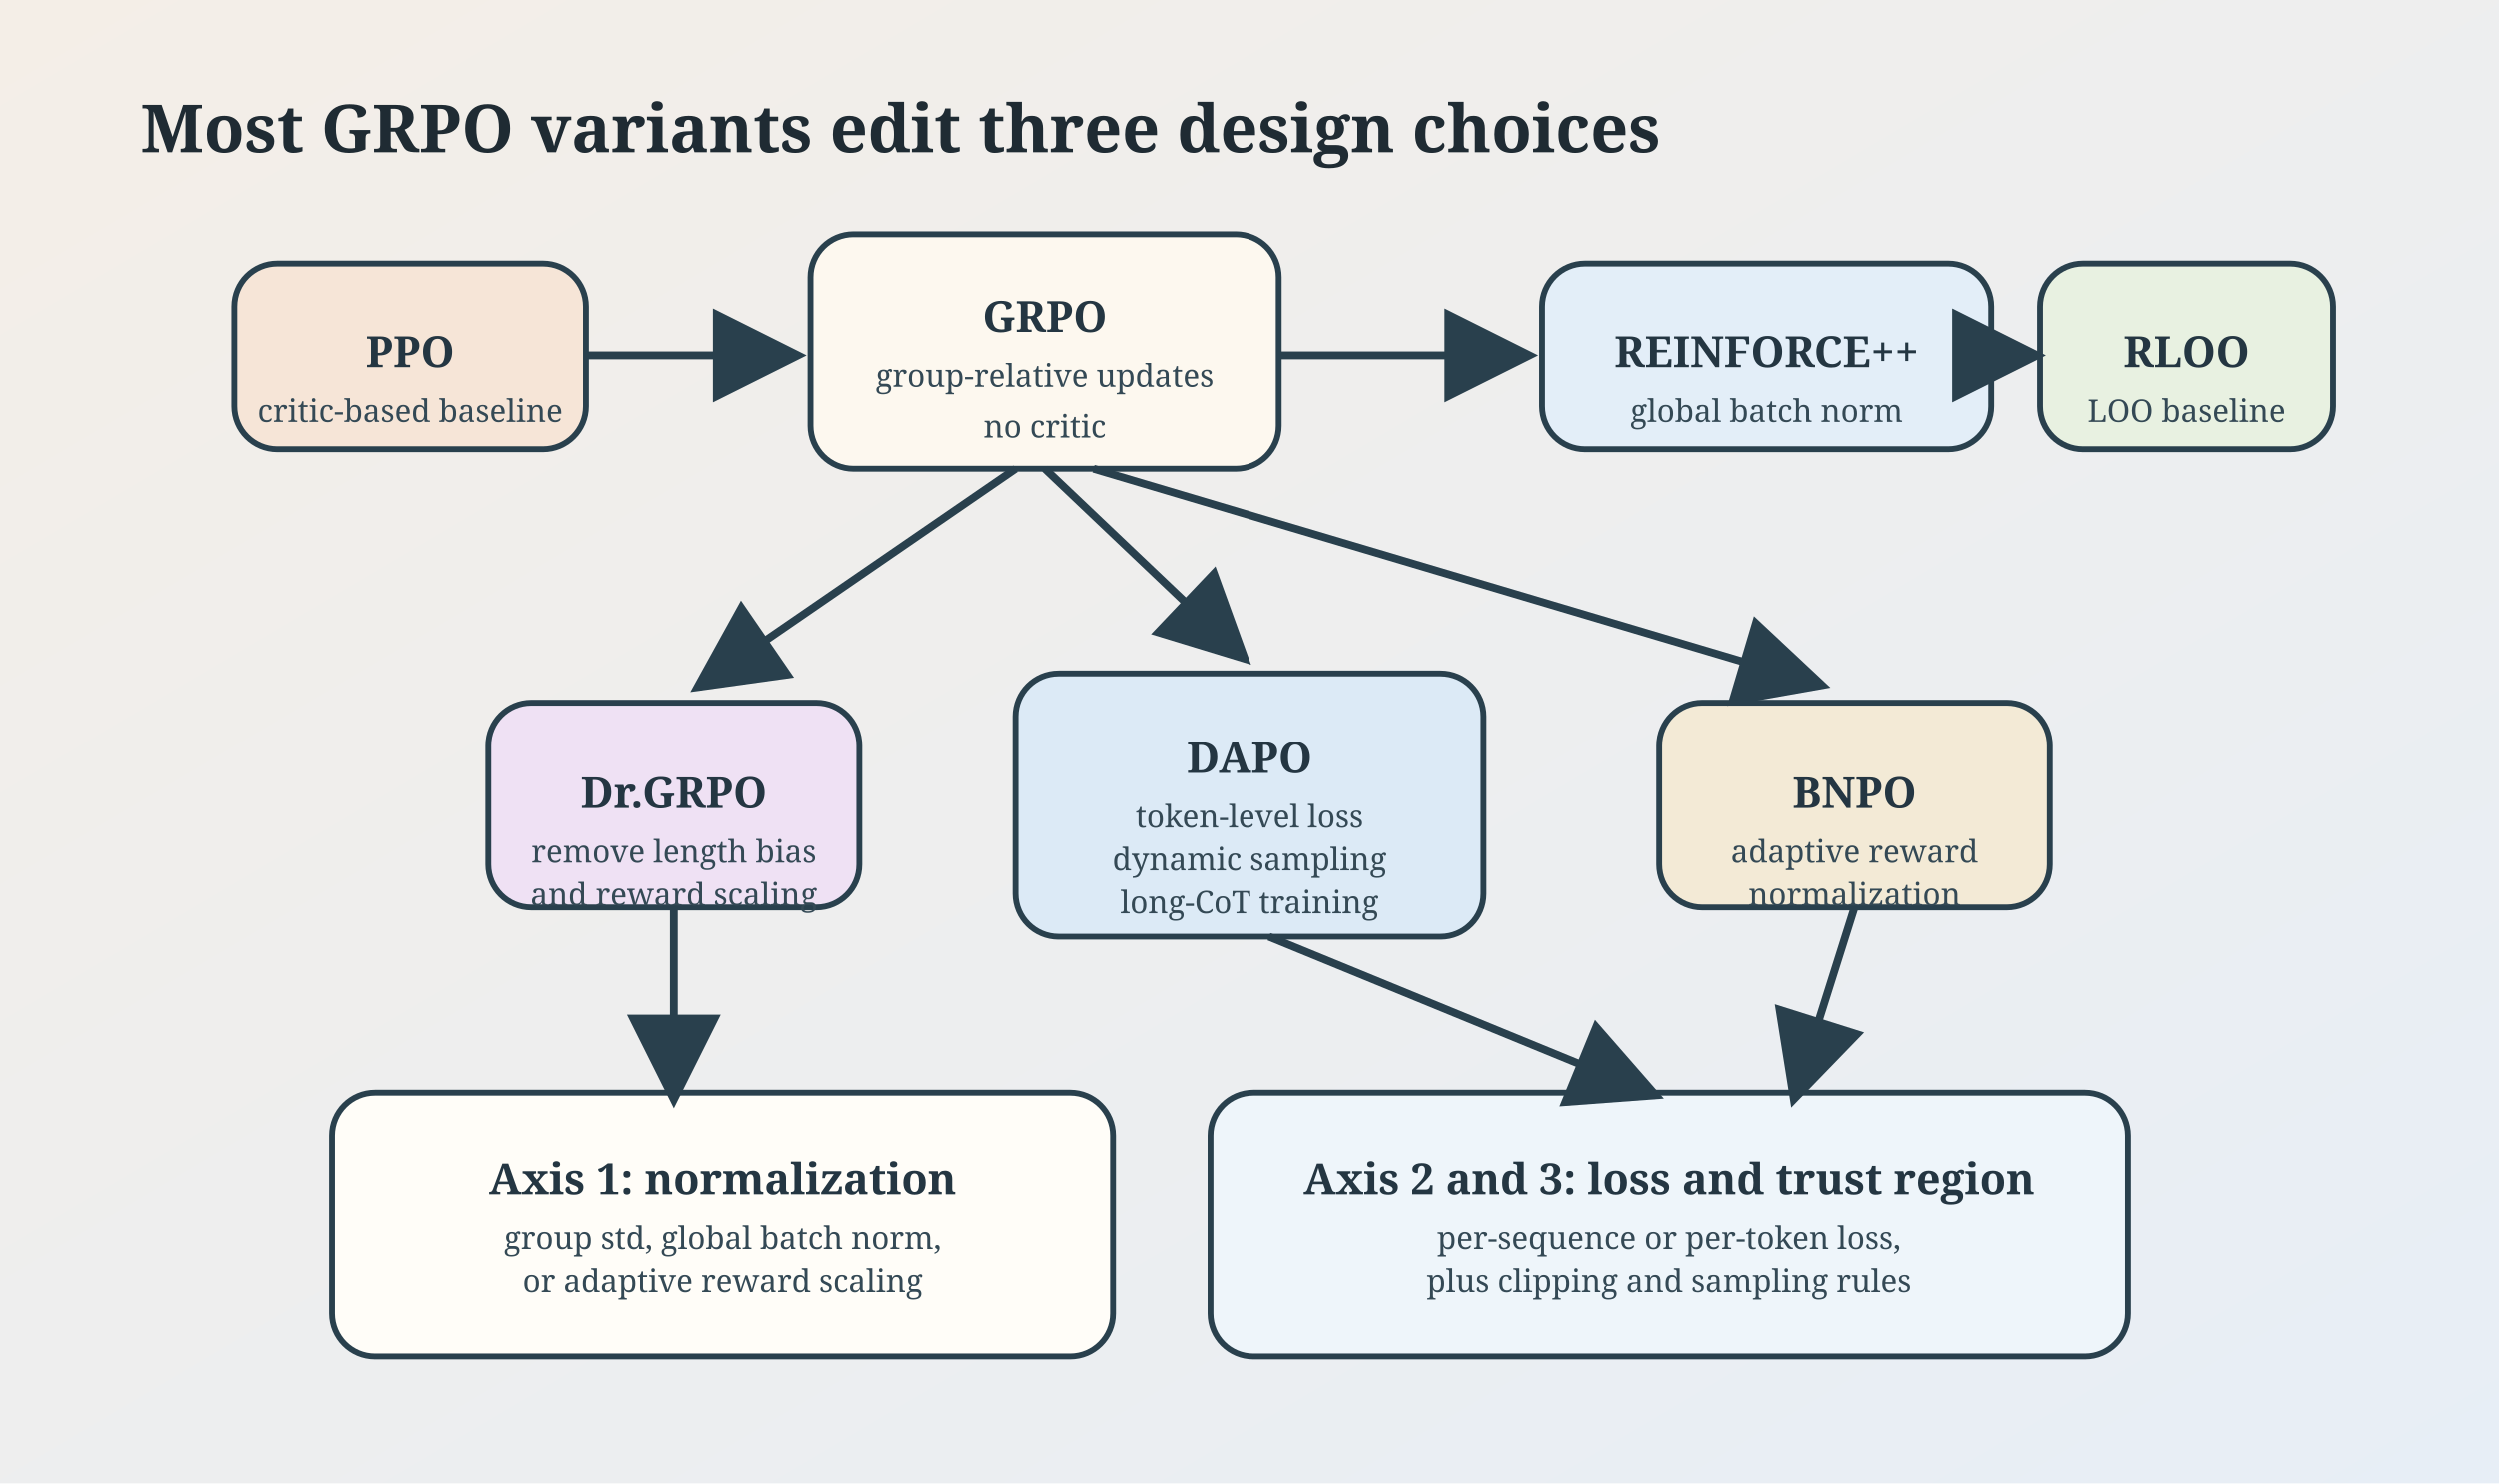
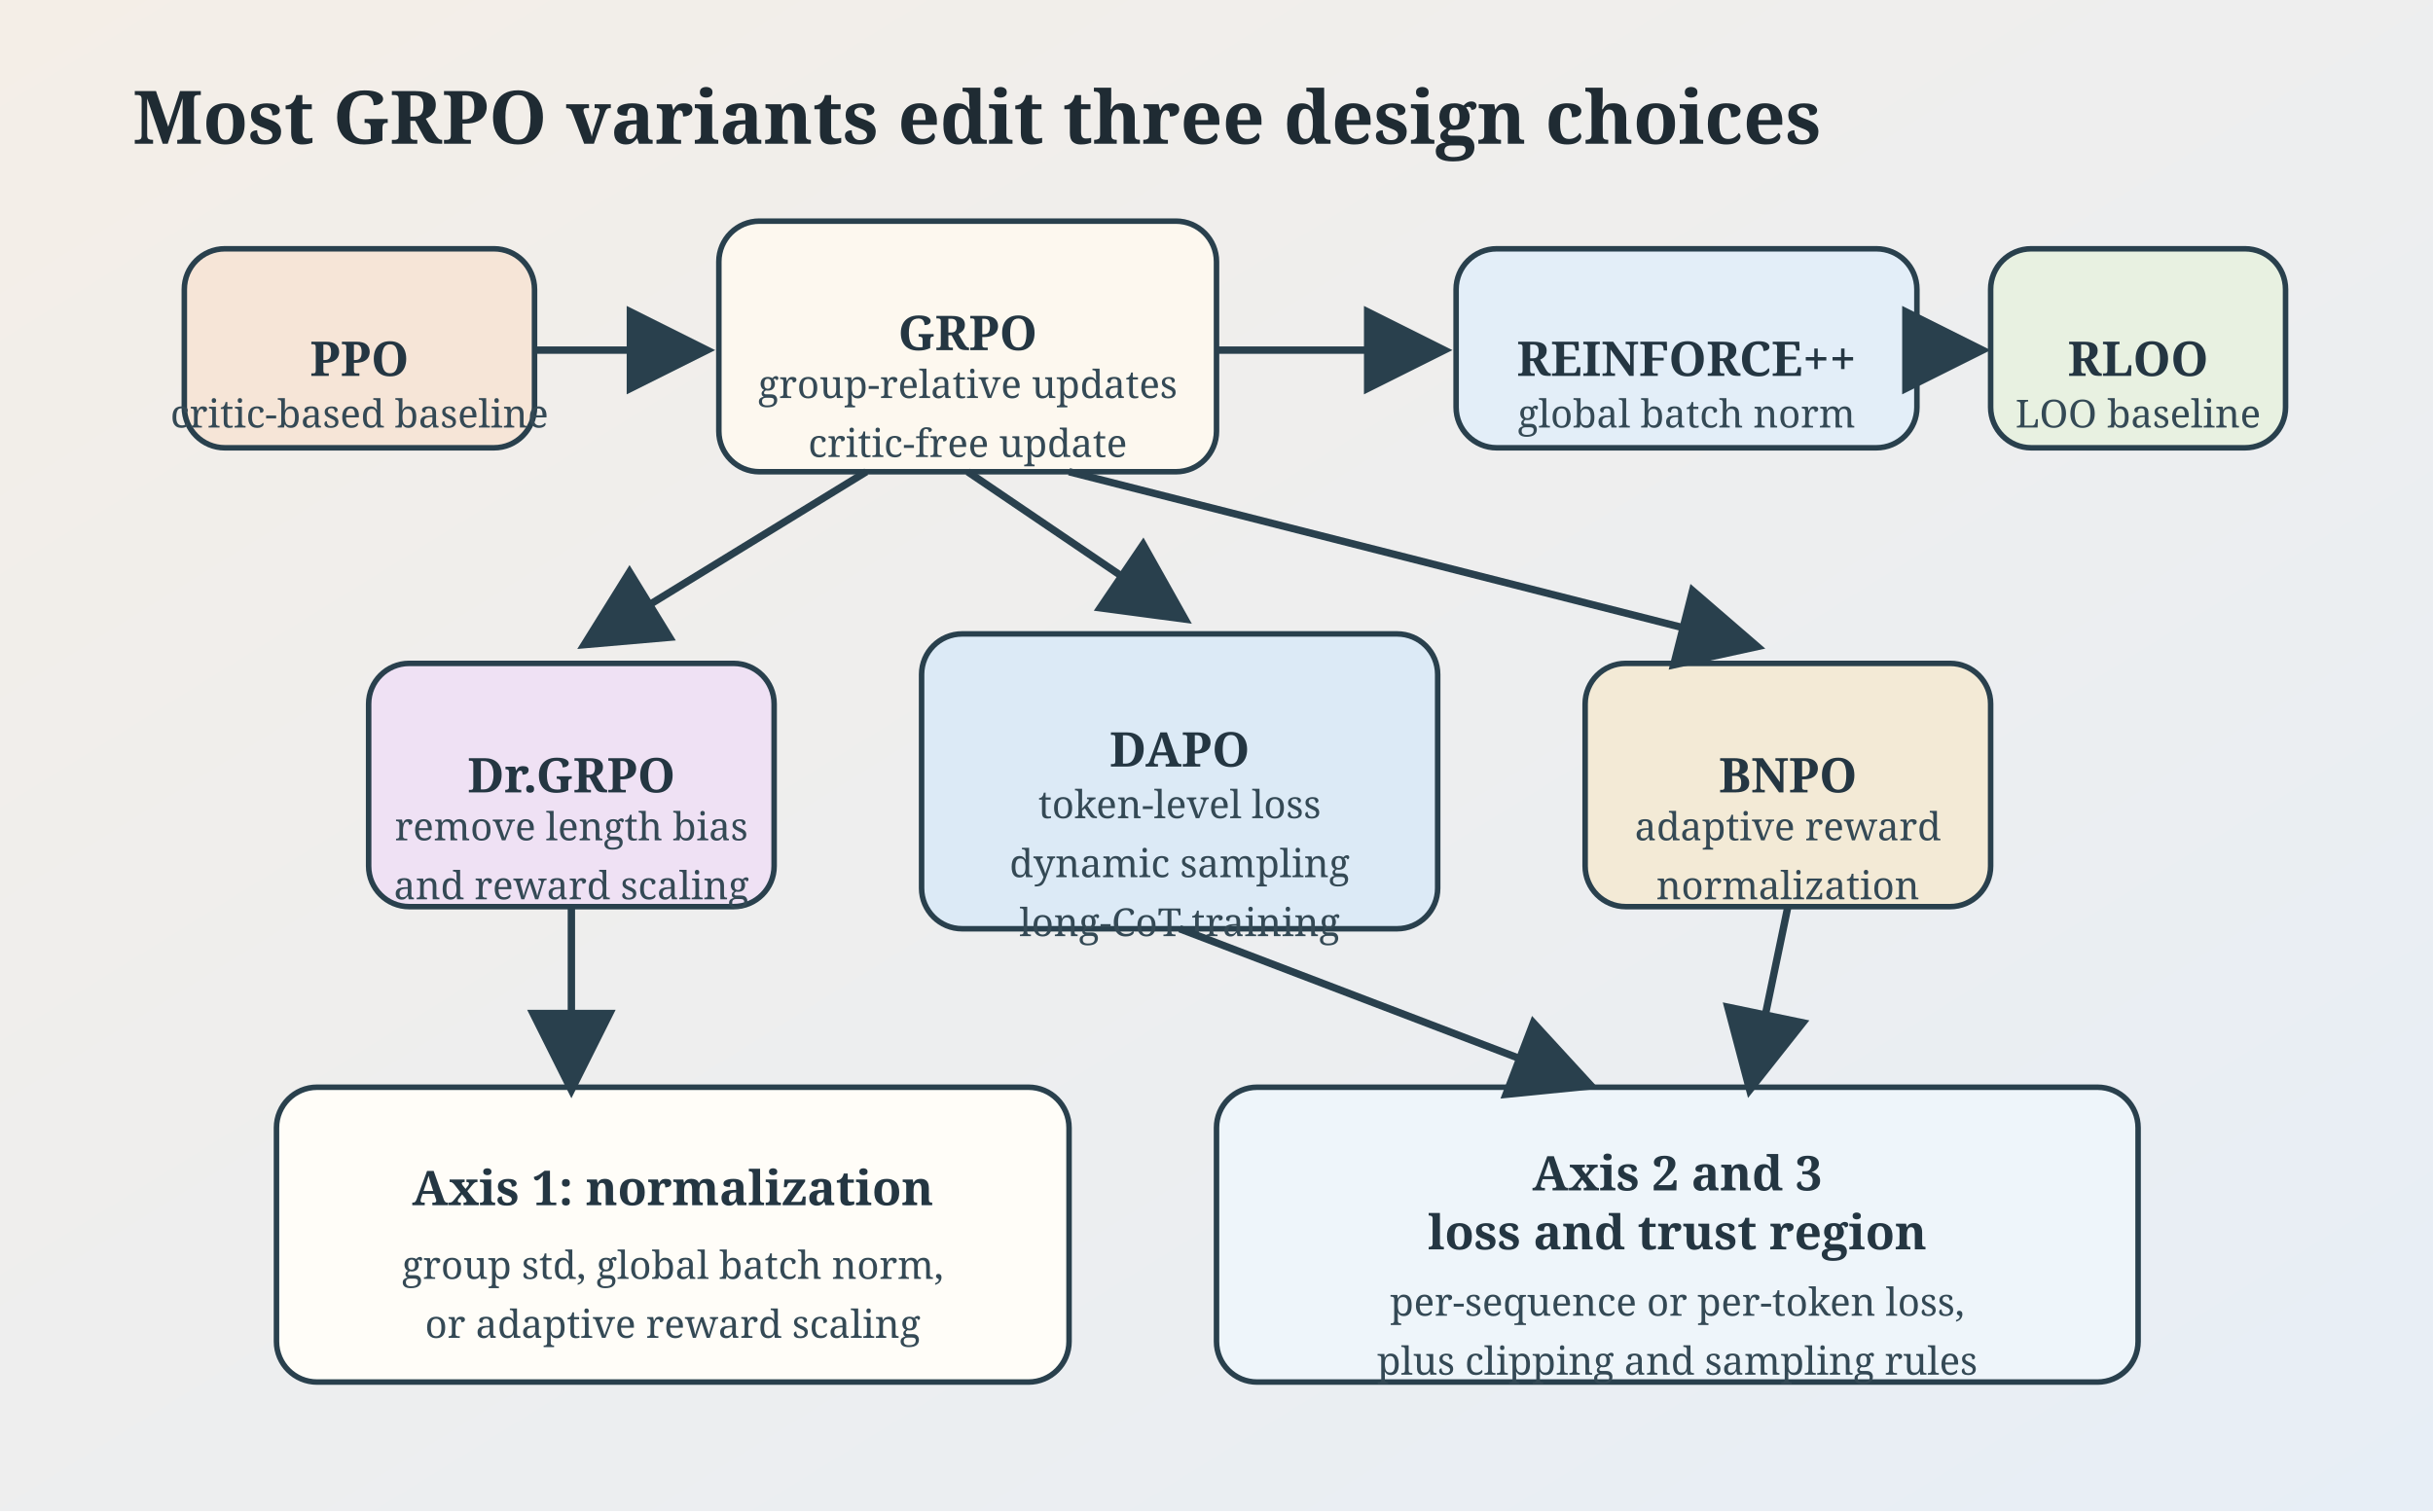
- <svg xmlns="http://www.w3.org/2000/svg" width="1280" height="760" viewBox="0 0 1280 760" role="img" aria-labelledby="title desc">
+ <svg xmlns="http://www.w3.org/2000/svg" width="1320" height="820" viewBox="0 0 1320 820" role="img" aria-labelledby="title desc">
  <defs>
    <linearGradient id="bg" x1="0" x2="1" y1="0" y2="1">
      <stop offset="0%" stop-color="#f4eee7" />
      <stop offset="100%" stop-color="#e7eef6" />
    </linearGradient>
    <style>
-       .title { font: 700 34px Georgia, serif; fill: #1f2b33; }
-       .head { font: 700 22px Georgia, serif; fill: #243642; }
-       .body { font: 500 16px Georgia, serif; fill: #344955; }
+       .title { font: 700 40px Georgia, serif; fill: #1f2b33; }
+       .head { font: 700 26px Georgia, serif; fill: #243642; }
+       .body { font: 500 21px Georgia, serif; fill: #344955; }
      .box { rx: 22; ry: 22; stroke: #29404d; stroke-width: 3; }
      .arrow { stroke: #29404d; stroke-width: 4; fill: none; marker-end: url(#m); }
    </style>
    <marker id="m" markerWidth="12" markerHeight="12" refX="10" refY="6" orient="auto">
      <path d="M0,0 L12,6 L0,12 z" fill="#29404d" />
    </marker>
  </defs>
-   <rect width="1280" height="760" fill="url(#bg)" />
+   <rect width="1320" height="820" fill="url(#bg)" />
  <text x="72" y="78" class="title">Most GRPO variants edit three design choices</text>
-   <rect x="120" y="135" width="180" height="95" class="box" fill="#f6e5d7" />
-   <text x="210" y="188" class="head" text-anchor="middle">PPO</text>
-   <text x="210" y="216" class="body" text-anchor="middle">critic-based baseline</text>
-   <rect x="415" y="120" width="240" height="120" class="box" fill="#fdf8ef" />
-   <text x="535" y="170" class="head" text-anchor="middle">GRPO</text>
-   <text x="535" y="198" class="body" text-anchor="middle">group-relative updates</text>
-   <text x="535" y="224" class="body" text-anchor="middle">no critic</text>
-   <rect x="790" y="135" width="230" height="95" class="box" fill="#e3eef8" />
-   <text x="905" y="188" class="head" text-anchor="middle">REINFORCE++</text>
-   <text x="905" y="216" class="body" text-anchor="middle">global batch norm</text>
-   <rect x="1045" y="135" width="150" height="95" class="box" fill="#e8f1e1" />
-   <text x="1120" y="188" class="head" text-anchor="middle">RLOO</text>
-   <text x="1120" y="216" class="body" text-anchor="middle">LOO baseline</text>
-   <rect x="250" y="360" width="190" height="105" class="box" fill="#efe1f4" />
-   <text x="345" y="414" class="head" text-anchor="middle">Dr.GRPO</text>
-   <text x="345" y="442" class="body" text-anchor="middle">remove length bias</text>
-   <text x="345" y="464" class="body" text-anchor="middle">and reward scaling</text>
-   <rect x="520" y="345" width="240" height="135" class="box" fill="#dceaf6" />
-   <text x="640" y="396" class="head" text-anchor="middle">DAPO</text>
-   <text x="640" y="424" class="body" text-anchor="middle">token-level loss</text>
-   <text x="640" y="446" class="body" text-anchor="middle">dynamic sampling</text>
-   <text x="640" y="468" class="body" text-anchor="middle">long-CoT training</text>
-   <rect x="850" y="360" width="200" height="105" class="box" fill="#f3ead6" />
-   <text x="950" y="414" class="head" text-anchor="middle">BNPO</text>
-   <text x="950" y="442" class="body" text-anchor="middle">adaptive reward</text>
-   <text x="950" y="464" class="body" text-anchor="middle">normalization</text>
-   <rect x="170" y="560" width="400" height="135" class="box" fill="#fffdf8" />
-   <text x="370" y="612" class="head" text-anchor="middle">Axis 1: normalization</text>
-   <text x="370" y="640" class="body" text-anchor="middle">group std, global batch norm,</text>
-   <text x="370" y="662" class="body" text-anchor="middle">or adaptive reward scaling</text>
-   <rect x="620" y="560" width="470" height="135" class="box" fill="#eef5fa" />
-   <text x="855" y="612" class="head" text-anchor="middle">Axis 2 and 3: loss and trust region</text>
-   <text x="855" y="640" class="body" text-anchor="middle">per-sequence or per-token loss,</text>
-   <text x="855" y="662" class="body" text-anchor="middle">plus clipping and sampling rules</text>
-   <path d="M300 182 L405 182" class="arrow" />
-   <path d="M655 182 L780 182" class="arrow" />
-   <path d="M1020 182 L1040 182" class="arrow" />
-   <path d="M520 240 L360 350" class="arrow" />
-   <path d="M535 240 L635 335" class="arrow" />
-   <path d="M560 240 L930 350" class="arrow" />
-   <path d="M345 465 L345 560" class="arrow" />
-   <path d="M650 480 L845 560" class="arrow" />
-   <path d="M950 465 L920 560" class="arrow" />
+   <rect x="100" y="135" width="190" height="108" class="box" fill="#f6e5d7" />
+   <text x="195" y="204" class="head" text-anchor="middle">PPO</text>
+   <text x="195" y="232" class="body" text-anchor="middle">critic-based baseline</text>
+   <rect x="390" y="120" width="270" height="136" class="box" fill="#fdf8ef" />
+   <text x="525" y="190" class="head" text-anchor="middle">GRPO</text>
+   <text x="525" y="216" class="body" text-anchor="middle">group-relative updates</text>
+   <text x="525" y="248" class="body" text-anchor="middle">critic-free update</text>
+   <rect x="790" y="135" width="250" height="108" class="box" fill="#e3eef8" />
+   <text x="915" y="204" class="head" text-anchor="middle">REINFORCE++</text>
+   <text x="915" y="232" class="body" text-anchor="middle">global batch norm</text>
+   <rect x="1080" y="135" width="160" height="108" class="box" fill="#e8f1e1" />
+   <text x="1160" y="204" class="head" text-anchor="middle">RLOO</text>
+   <text x="1160" y="232" class="body" text-anchor="middle">LOO baseline</text>
+   <rect x="200" y="360" width="220" height="132" class="box" fill="#efe1f4" />
+   <text x="310" y="430" class="head" text-anchor="middle">Dr.GRPO</text>
+   <text x="310" y="456" class="body" text-anchor="middle">remove length bias</text>
+   <text x="310" y="488" class="body" text-anchor="middle">and reward scaling</text>
+   <rect x="500" y="344" width="280" height="160" class="box" fill="#dceaf6" />
+   <text x="640" y="416" class="head" text-anchor="middle">DAPO</text>
+   <text x="640" y="444" class="body" text-anchor="middle">token-level loss</text>
+   <text x="640" y="476" class="body" text-anchor="middle">dynamic sampling</text>
+   <text x="640" y="508" class="body" text-anchor="middle">long-CoT training</text>
+   <rect x="860" y="360" width="220" height="132" class="box" fill="#f3ead6" />
+   <text x="970" y="430" class="head" text-anchor="middle">BNPO</text>
+   <text x="970" y="456" class="body" text-anchor="middle">adaptive reward</text>
+   <text x="970" y="488" class="body" text-anchor="middle">normalization</text>
+   <rect x="150" y="590" width="430" height="160" class="box" fill="#fffdf8" />
+   <text x="365" y="654" class="head" text-anchor="middle">Axis 1: normalization</text>
+   <text x="365" y="694" class="body" text-anchor="middle">group std, global batch norm,</text>
+   <text x="365" y="726" class="body" text-anchor="middle">or adaptive reward scaling</text>
+   <rect x="660" y="590" width="500" height="160" class="box" fill="#eef5fa" />
+   <text x="910" y="646" class="head" text-anchor="middle">Axis 2 and 3</text>
+   <text x="910" y="678" class="head" text-anchor="middle">loss and trust region</text>
+   <text x="910" y="714" class="body" text-anchor="middle">per-sequence or per-token loss,</text>
+   <text x="910" y="746" class="body" text-anchor="middle">plus clipping and sampling rules</text>
+   <path d="M290 190 L380 190" class="arrow" />
+   <path d="M660 190 L780 190" class="arrow" />
+   <path d="M1040 190 L1072 190" class="arrow" />
+   <path d="M470 256 L320 348" class="arrow" />
+   <path d="M525 256 L640 334" class="arrow" />
+   <path d="M580 256 L950 350" class="arrow" />
+   <path d="M310 492 L310 588" class="arrow" />
+   <path d="M640 504 L860 588" class="arrow" />
+   <path d="M970 492 L950 588" class="arrow" />
</svg>
